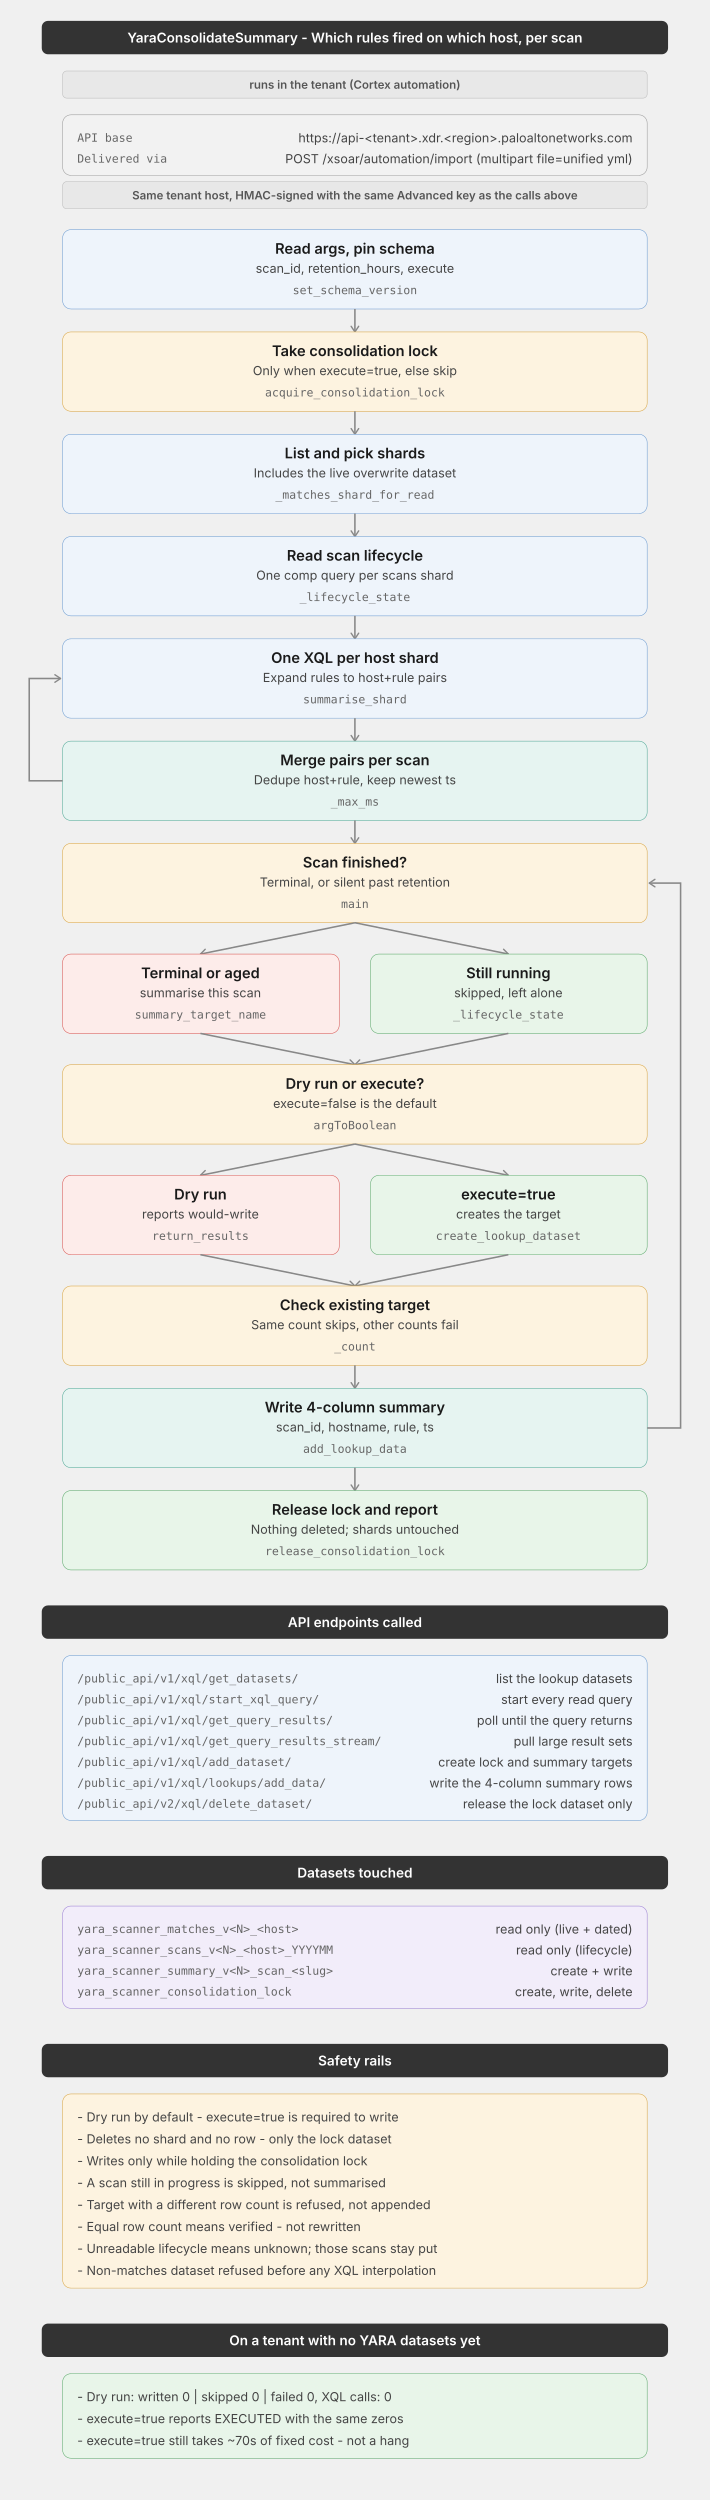
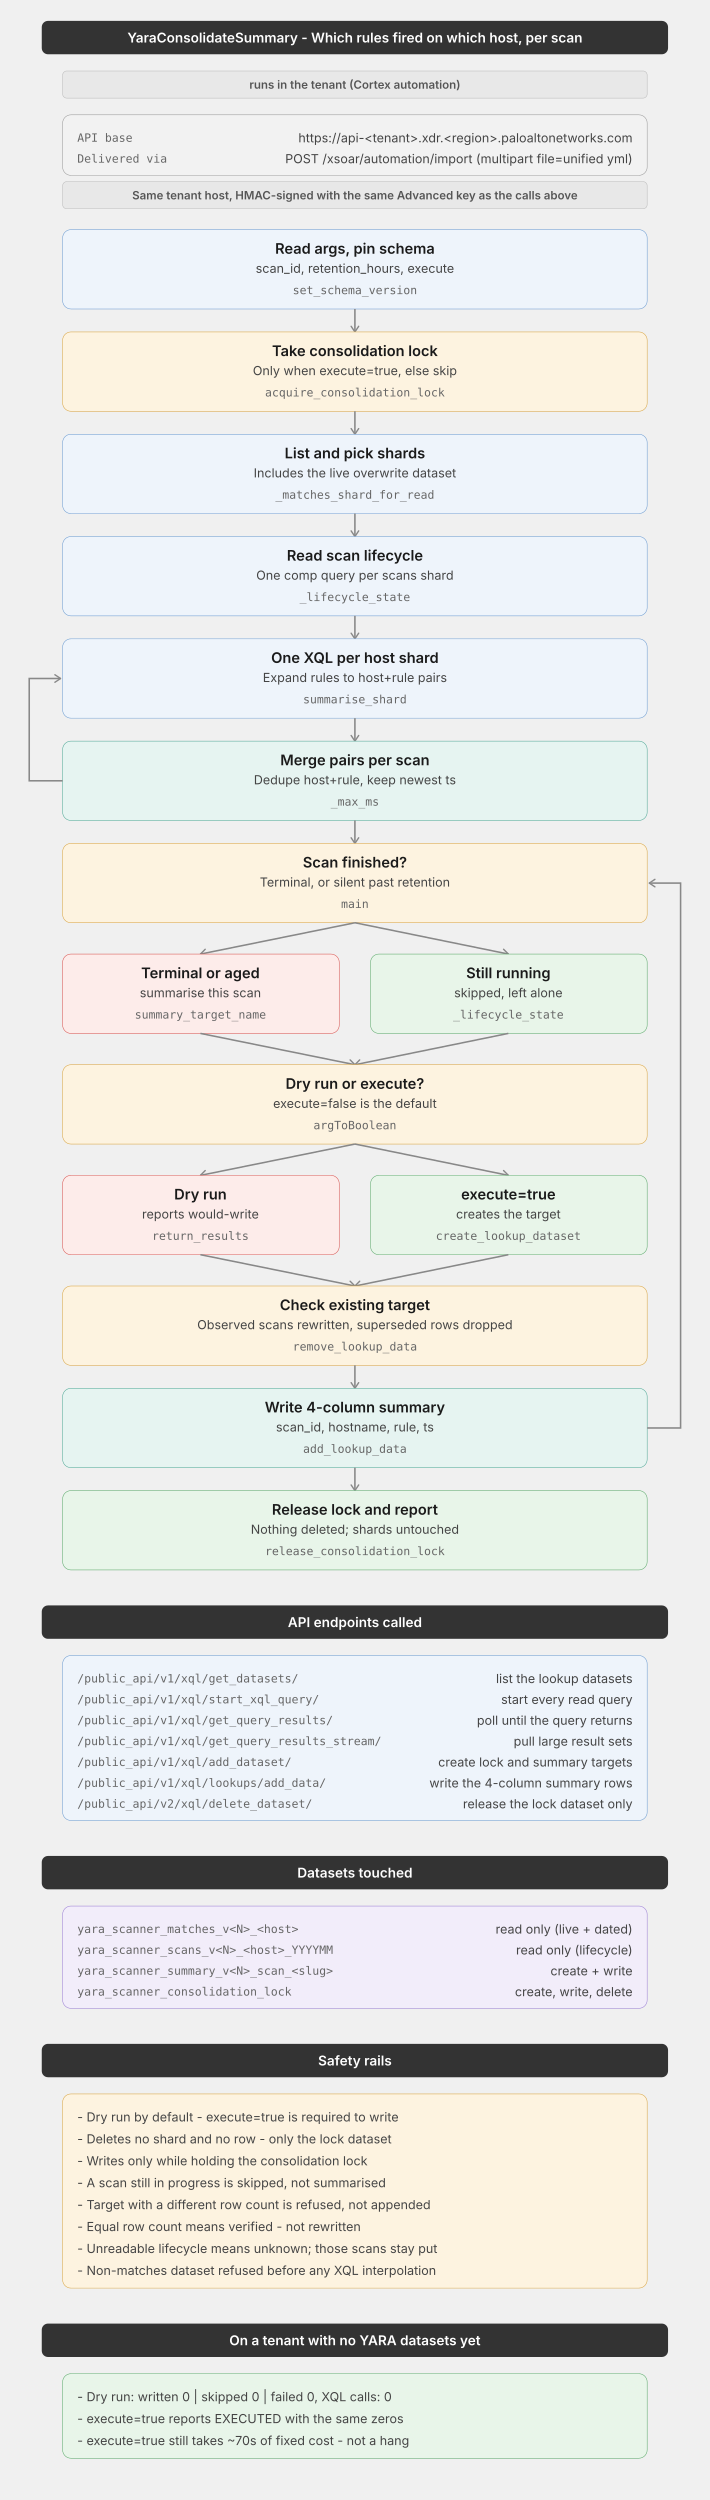
<svg xmlns="http://www.w3.org/2000/svg" width="680" height="2395" viewBox="0 0 680 2395" role="img">
  <defs>
    <marker id="arrow" viewBox="0 0 10 10" refX="8" refY="5" markerWidth="6" markerHeight="6" orient="auto-start-reverse">
      <path d="M2 1L8 5L2 9" fill="none" stroke="#888" stroke-width="1.5" stroke-linecap="round" stroke-linejoin="round" />
    </marker>
  </defs>
  <style>
  text { font-family: -apple-system, BlinkMacSystemFont, "Segoe UI", sans-serif; fill: #1a1a1a; }
  .th { font-size: 14px; font-weight: 600; }
  .ts { font-size: 12px; fill: #444; }
  .fn { font-size: 11px; fill: #666; font-family: ui-monospace, SFMono-Regular, Menlo, monospace; }
  .bandtxt { font-size: 13px; font-weight: 600; fill: #fff; }
  .phase { font-size: 11px; fill: #555; font-weight: 600; }
  .arr { stroke: #888; stroke-width: 1.5; fill: none; }
</style>
  <rect x="40" y="20" width="600" height="32" rx="6" fill="#333" />
  <text class="bandtxt" x="340" y="36" text-anchor="middle" dominant-baseline="central">YaraConsolidateSummary  -  Which rules fired on which host, per scan</text>
  <rect x="60" y="68" width="560" height="26" rx="4" fill="#e8e8e8" stroke="#bbb" stroke-width="0.5" />
  <text class="phase" x="340" y="81" text-anchor="middle" dominant-baseline="central">runs in the tenant (Cortex automation)</text>
  <rect x="60" y="110" width="560" height="58" rx="8" fill="#f2f2f2" stroke="#999999" stroke-width="0.5" />
  <text class="fn" x="74" y="132" dominant-baseline="central">API base</text>
  <text class="ts" x="606" y="132" text-anchor="end" dominant-baseline="central">https://api-&lt;tenant&gt;.xdr.&lt;region&gt;.paloaltonetworks.com</text>
  <text class="fn" x="74" y="152" dominant-baseline="central">Delivered via</text>
  <text class="ts" x="606" y="152" text-anchor="end" dominant-baseline="central">POST /xsoar/automation/import (multipart file=unified yml)</text>
  <rect x="60" y="174" width="560" height="26" rx="4" fill="#e8e8e8" stroke="#bbb" stroke-width="0.5" />
  <text class="phase" x="340" y="187" text-anchor="middle" dominant-baseline="central">Same tenant host, HMAC-signed with the same Advanced key as the calls above</text>
  <rect x="60" y="220" width="560" height="76" rx="8" fill="#eef4fb" stroke="#6b9bd1" stroke-width="0.5" />
  <text class="th" x="340" y="238" text-anchor="middle" dominant-baseline="central">Read args, pin schema</text>
  <text class="ts" x="340" y="257" text-anchor="middle" dominant-baseline="central">scan_id, retention_hours, execute</text>
  <text class="fn" x="340" y="278" text-anchor="middle" dominant-baseline="central">set_schema_version</text>
  <line x1="340" y1="296" x2="340" y2="318" class="arr" marker-end="url(#arrow)" />
  <rect x="60" y="318" width="560" height="76" rx="8" fill="#fdf3e0" stroke="#d9a441" stroke-width="0.5" />
  <text class="th" x="340" y="336" text-anchor="middle" dominant-baseline="central">Take consolidation lock</text>
  <text class="ts" x="340" y="355" text-anchor="middle" dominant-baseline="central">Only when execute=true, else skip</text>
  <text class="fn" x="340" y="376" text-anchor="middle" dominant-baseline="central">acquire_consolidation_lock</text>
  <line x1="340" y1="394" x2="340" y2="416" class="arr" marker-end="url(#arrow)" />
  <rect x="60" y="416" width="560" height="76" rx="8" fill="#eef4fb" stroke="#6b9bd1" stroke-width="0.5" />
  <text class="th" x="340" y="434" text-anchor="middle" dominant-baseline="central">List and pick shards</text>
  <text class="ts" x="340" y="453" text-anchor="middle" dominant-baseline="central">Includes the live overwrite dataset</text>
  <text class="fn" x="340" y="474" text-anchor="middle" dominant-baseline="central">_matches_shard_for_read</text>
  <line x1="340" y1="492" x2="340" y2="514" class="arr" marker-end="url(#arrow)" />
  <rect x="60" y="514" width="560" height="76" rx="8" fill="#eef4fb" stroke="#6b9bd1" stroke-width="0.5" />
  <text class="th" x="340" y="532" text-anchor="middle" dominant-baseline="central">Read scan lifecycle</text>
  <text class="ts" x="340" y="551" text-anchor="middle" dominant-baseline="central">One comp query per scans shard</text>
  <text class="fn" x="340" y="572" text-anchor="middle" dominant-baseline="central">_lifecycle_state</text>
  <line x1="340" y1="590" x2="340" y2="612" class="arr" marker-end="url(#arrow)" />
  <rect x="60" y="612" width="560" height="76" rx="8" fill="#eef4fb" stroke="#6b9bd1" stroke-width="0.5" />
  <text class="th" x="340" y="630" text-anchor="middle" dominant-baseline="central">One XQL per host shard</text>
  <text class="ts" x="340" y="649" text-anchor="middle" dominant-baseline="central">Expand rules to host+rule pairs</text>
  <text class="fn" x="340" y="670" text-anchor="middle" dominant-baseline="central">summarise_shard</text>
  <line x1="340" y1="688" x2="340" y2="710" class="arr" marker-end="url(#arrow)" />
  <rect x="60" y="710" width="560" height="76" rx="8" fill="#e6f4f1" stroke="#4fa896" stroke-width="0.5" />
  <text class="th" x="340" y="728" text-anchor="middle" dominant-baseline="central">Merge pairs per scan</text>
  <text class="ts" x="340" y="747" text-anchor="middle" dominant-baseline="central">Dedupe host+rule, keep newest ts</text>
  <text class="fn" x="340" y="768" text-anchor="middle" dominant-baseline="central">_max_ms</text>
  <line x1="340" y1="786" x2="340" y2="808" class="arr" marker-end="url(#arrow)" />
  <rect x="60" y="808" width="560" height="76" rx="8" fill="#fdf3e0" stroke="#d9a441" stroke-width="0.5" />
  <text class="th" x="340" y="826" text-anchor="middle" dominant-baseline="central">Scan finished?</text>
  <text class="ts" x="340" y="845" text-anchor="middle" dominant-baseline="central">Terminal, or silent past retention</text>
  <text class="fn" x="340" y="866" text-anchor="middle" dominant-baseline="central">main</text>
  <line x1="340" y1="884" x2="192" y2="914" class="arr" marker-end="url(#arrow)" />
  <line x1="340" y1="884" x2="487" y2="914" class="arr" marker-end="url(#arrow)" />
  <rect x="60" y="914" width="265" height="76" rx="8" fill="#fdecea" stroke="#d9534f" stroke-width="0.5" />
  <text class="th" x="192" y="932" text-anchor="middle" dominant-baseline="central">Terminal or aged</text>
  <text class="ts" x="192" y="951" text-anchor="middle" dominant-baseline="central">summarise this scan</text>
  <text class="fn" x="192" y="972" text-anchor="middle" dominant-baseline="central">summary_target_name</text>
  <rect x="355" y="914" width="265" height="76" rx="8" fill="#e8f5e9" stroke="#5aa96a" stroke-width="0.5" />
  <text class="th" x="487" y="932" text-anchor="middle" dominant-baseline="central">Still running</text>
  <text class="ts" x="487" y="951" text-anchor="middle" dominant-baseline="central">skipped, left alone</text>
  <text class="fn" x="487" y="972" text-anchor="middle" dominant-baseline="central">_lifecycle_state</text>
  <line x1="192" y1="990" x2="340" y2="1020" class="arr" marker-end="url(#arrow)" />
  <line x1="487" y1="990" x2="340" y2="1020" class="arr" marker-end="url(#arrow)" />
  <rect x="60" y="1020" width="560" height="76" rx="8" fill="#fdf3e0" stroke="#d9a441" stroke-width="0.5" />
  <text class="th" x="340" y="1038" text-anchor="middle" dominant-baseline="central">Dry run or execute?</text>
  <text class="ts" x="340" y="1057" text-anchor="middle" dominant-baseline="central">execute=false is the default</text>
  <text class="fn" x="340" y="1078" text-anchor="middle" dominant-baseline="central">argToBoolean</text>
  <line x1="340" y1="1096" x2="192" y2="1126" class="arr" marker-end="url(#arrow)" />
  <line x1="340" y1="1096" x2="487" y2="1126" class="arr" marker-end="url(#arrow)" />
  <rect x="60" y="1126" width="265" height="76" rx="8" fill="#fdecea" stroke="#d9534f" stroke-width="0.5" />
  <text class="th" x="192" y="1144" text-anchor="middle" dominant-baseline="central">Dry run</text>
  <text class="ts" x="192" y="1163" text-anchor="middle" dominant-baseline="central">reports would-write</text>
  <text class="fn" x="192" y="1184" text-anchor="middle" dominant-baseline="central">return_results</text>
  <rect x="355" y="1126" width="265" height="76" rx="8" fill="#e8f5e9" stroke="#5aa96a" stroke-width="0.5" />
  <text class="th" x="487" y="1144" text-anchor="middle" dominant-baseline="central">execute=true</text>
  <text class="ts" x="487" y="1163" text-anchor="middle" dominant-baseline="central">creates the target</text>
  <text class="fn" x="487" y="1184" text-anchor="middle" dominant-baseline="central">create_lookup_dataset</text>
  <line x1="192" y1="1202" x2="340" y2="1232" class="arr" marker-end="url(#arrow)" />
  <line x1="487" y1="1202" x2="340" y2="1232" class="arr" marker-end="url(#arrow)" />
  <rect x="60" y="1232" width="560" height="76" rx="8" fill="#fdf3e0" stroke="#d9a441" stroke-width="0.5" />
  <text class="th" x="340" y="1250" text-anchor="middle" dominant-baseline="central">Check existing target</text>
-   <text class="ts" x="340" y="1269" text-anchor="middle" dominant-baseline="central">Same count skips, other counts fail</text>
-   <text class="fn" x="340" y="1290" text-anchor="middle" dominant-baseline="central">_count</text>
+   <text class="ts" x="340" y="1269" text-anchor="middle" dominant-baseline="central">Observed scans rewritten, superseded rows dropped</text>
+   <text class="fn" x="340" y="1290" text-anchor="middle" dominant-baseline="central">remove_lookup_data</text>
  <line x1="340" y1="1308" x2="340" y2="1330" class="arr" marker-end="url(#arrow)" />
  <rect x="60" y="1330" width="560" height="76" rx="8" fill="#e6f4f1" stroke="#4fa896" stroke-width="0.5" />
  <text class="th" x="340" y="1348" text-anchor="middle" dominant-baseline="central">Write 4-column summary</text>
  <text class="ts" x="340" y="1367" text-anchor="middle" dominant-baseline="central">scan_id, hostname, rule, ts</text>
  <text class="fn" x="340" y="1388" text-anchor="middle" dominant-baseline="central">add_lookup_data</text>
  <line x1="340" y1="1406" x2="340" y2="1428" class="arr" marker-end="url(#arrow)" />
  <rect x="60" y="1428" width="560" height="76" rx="8" fill="#e8f5e9" stroke="#5aa96a" stroke-width="0.5" />
  <text class="th" x="340" y="1446" text-anchor="middle" dominant-baseline="central">Release lock and report</text>
  <text class="ts" x="340" y="1465" text-anchor="middle" dominant-baseline="central">Nothing deleted; shards untouched</text>
  <text class="fn" x="340" y="1486" text-anchor="middle" dominant-baseline="central">release_consolidation_lock</text>
  <path d="M 60 748 L 28 748 L 28 650 L 58 650" class="arr" fill="none" marker-end="url(#arrow)" />
  <path d="M 620 1368 L 652 1368 L 652 846 L 622 846" class="arr" fill="none" marker-end="url(#arrow)" />
  <rect x="40" y="1538" width="600" height="32" rx="6" fill="#333" />
  <text class="bandtxt" x="340" y="1554" text-anchor="middle" dominant-baseline="central">API endpoints called</text>
  <rect x="60" y="1586" width="560" height="158" rx="8" fill="#eef4fb" stroke="#6b9bd1" stroke-width="0.5" />
  <text class="fn" x="74" y="1608" dominant-baseline="central">/public_api/v1/xql/get_datasets/</text>
  <text class="ts" x="606" y="1608" text-anchor="end" dominant-baseline="central">list the lookup datasets</text>
  <text class="fn" x="74" y="1628" dominant-baseline="central">/public_api/v1/xql/start_xql_query/</text>
  <text class="ts" x="606" y="1628" text-anchor="end" dominant-baseline="central">start every read query</text>
  <text class="fn" x="74" y="1648" dominant-baseline="central">/public_api/v1/xql/get_query_results/</text>
  <text class="ts" x="606" y="1648" text-anchor="end" dominant-baseline="central">poll until the query returns</text>
  <text class="fn" x="74" y="1668" dominant-baseline="central">/public_api/v1/xql/get_query_results_stream/</text>
  <text class="ts" x="606" y="1668" text-anchor="end" dominant-baseline="central">pull large result sets</text>
  <text class="fn" x="74" y="1688" dominant-baseline="central">/public_api/v1/xql/add_dataset/</text>
  <text class="ts" x="606" y="1688" text-anchor="end" dominant-baseline="central">create lock and summary targets</text>
  <text class="fn" x="74" y="1708" dominant-baseline="central">/public_api/v1/xql/lookups/add_data/</text>
  <text class="ts" x="606" y="1708" text-anchor="end" dominant-baseline="central">write the 4-column summary rows</text>
  <text class="fn" x="74" y="1728" dominant-baseline="central">/public_api/v2/xql/delete_dataset/</text>
  <text class="ts" x="606" y="1728" text-anchor="end" dominant-baseline="central">release the lock dataset only</text>
  <rect x="40" y="1778" width="600" height="32" rx="6" fill="#333" />
  <text class="bandtxt" x="340" y="1794" text-anchor="middle" dominant-baseline="central">Datasets touched</text>
  <rect x="60" y="1826" width="560" height="98" rx="8" fill="#f2edfa" stroke="#9b7fd4" stroke-width="0.5" />
  <text class="fn" x="74" y="1848" dominant-baseline="central">yara_scanner_matches_v&lt;N&gt;_&lt;host&gt;</text>
  <text class="ts" x="606" y="1848" text-anchor="end" dominant-baseline="central">read only (live + dated)</text>
  <text class="fn" x="74" y="1868" dominant-baseline="central">yara_scanner_scans_v&lt;N&gt;_&lt;host&gt;_YYYYMM</text>
  <text class="ts" x="606" y="1868" text-anchor="end" dominant-baseline="central">read only (lifecycle)</text>
  <text class="fn" x="74" y="1888" dominant-baseline="central">yara_scanner_summary_v&lt;N&gt;_scan_&lt;slug&gt;</text>
  <text class="ts" x="606" y="1888" text-anchor="end" dominant-baseline="central">create + write</text>
  <text class="fn" x="74" y="1908" dominant-baseline="central">yara_scanner_consolidation_lock</text>
  <text class="ts" x="606" y="1908" text-anchor="end" dominant-baseline="central">create, write, delete</text>
  <rect x="40" y="1958" width="600" height="32" rx="6" fill="#333" />
  <text class="bandtxt" x="340" y="1974" text-anchor="middle" dominant-baseline="central">Safety rails</text>
  <rect x="60" y="2006" width="560" height="186" rx="8" fill="#fdf3e0" stroke="#d9a441" stroke-width="0.5" />
  <text class="ts" x="74" y="2028" dominant-baseline="central">- Dry run by default - execute=true is required to write</text>
  <text class="ts" x="74" y="2049" dominant-baseline="central">- Deletes no shard and no row - only the lock dataset</text>
  <text class="ts" x="74" y="2070" dominant-baseline="central">- Writes only while holding the consolidation lock</text>
  <text class="ts" x="74" y="2091" dominant-baseline="central">- A scan still in progress is skipped, not summarised</text>
  <text class="ts" x="74" y="2112" dominant-baseline="central">- Target with a different row count is refused, not appended</text>
  <text class="ts" x="74" y="2133" dominant-baseline="central">- Equal row count means verified - not rewritten</text>
  <text class="ts" x="74" y="2154" dominant-baseline="central">- Unreadable lifecycle means unknown; those scans stay put</text>
  <text class="ts" x="74" y="2175" dominant-baseline="central">- Non-matches dataset refused before any XQL interpolation</text>
  <rect x="40" y="2226" width="600" height="32" rx="6" fill="#333" />
  <text class="bandtxt" x="340" y="2242" text-anchor="middle" dominant-baseline="central">On a tenant with no YARA datasets yet</text>
  <rect x="60" y="2274" width="560" height="81" rx="8" fill="#e8f5e9" stroke="#5aa96a" stroke-width="0.5" />
  <text class="ts" x="74" y="2296" dominant-baseline="central">- Dry run: written 0 | skipped 0 | failed 0, XQL calls: 0</text>
  <text class="ts" x="74" y="2317" dominant-baseline="central">- execute=true reports EXECUTED with the same zeros</text>
  <text class="ts" x="74" y="2338" dominant-baseline="central">- execute=true still takes ~70s of fixed cost - not a hang</text>
</svg>
